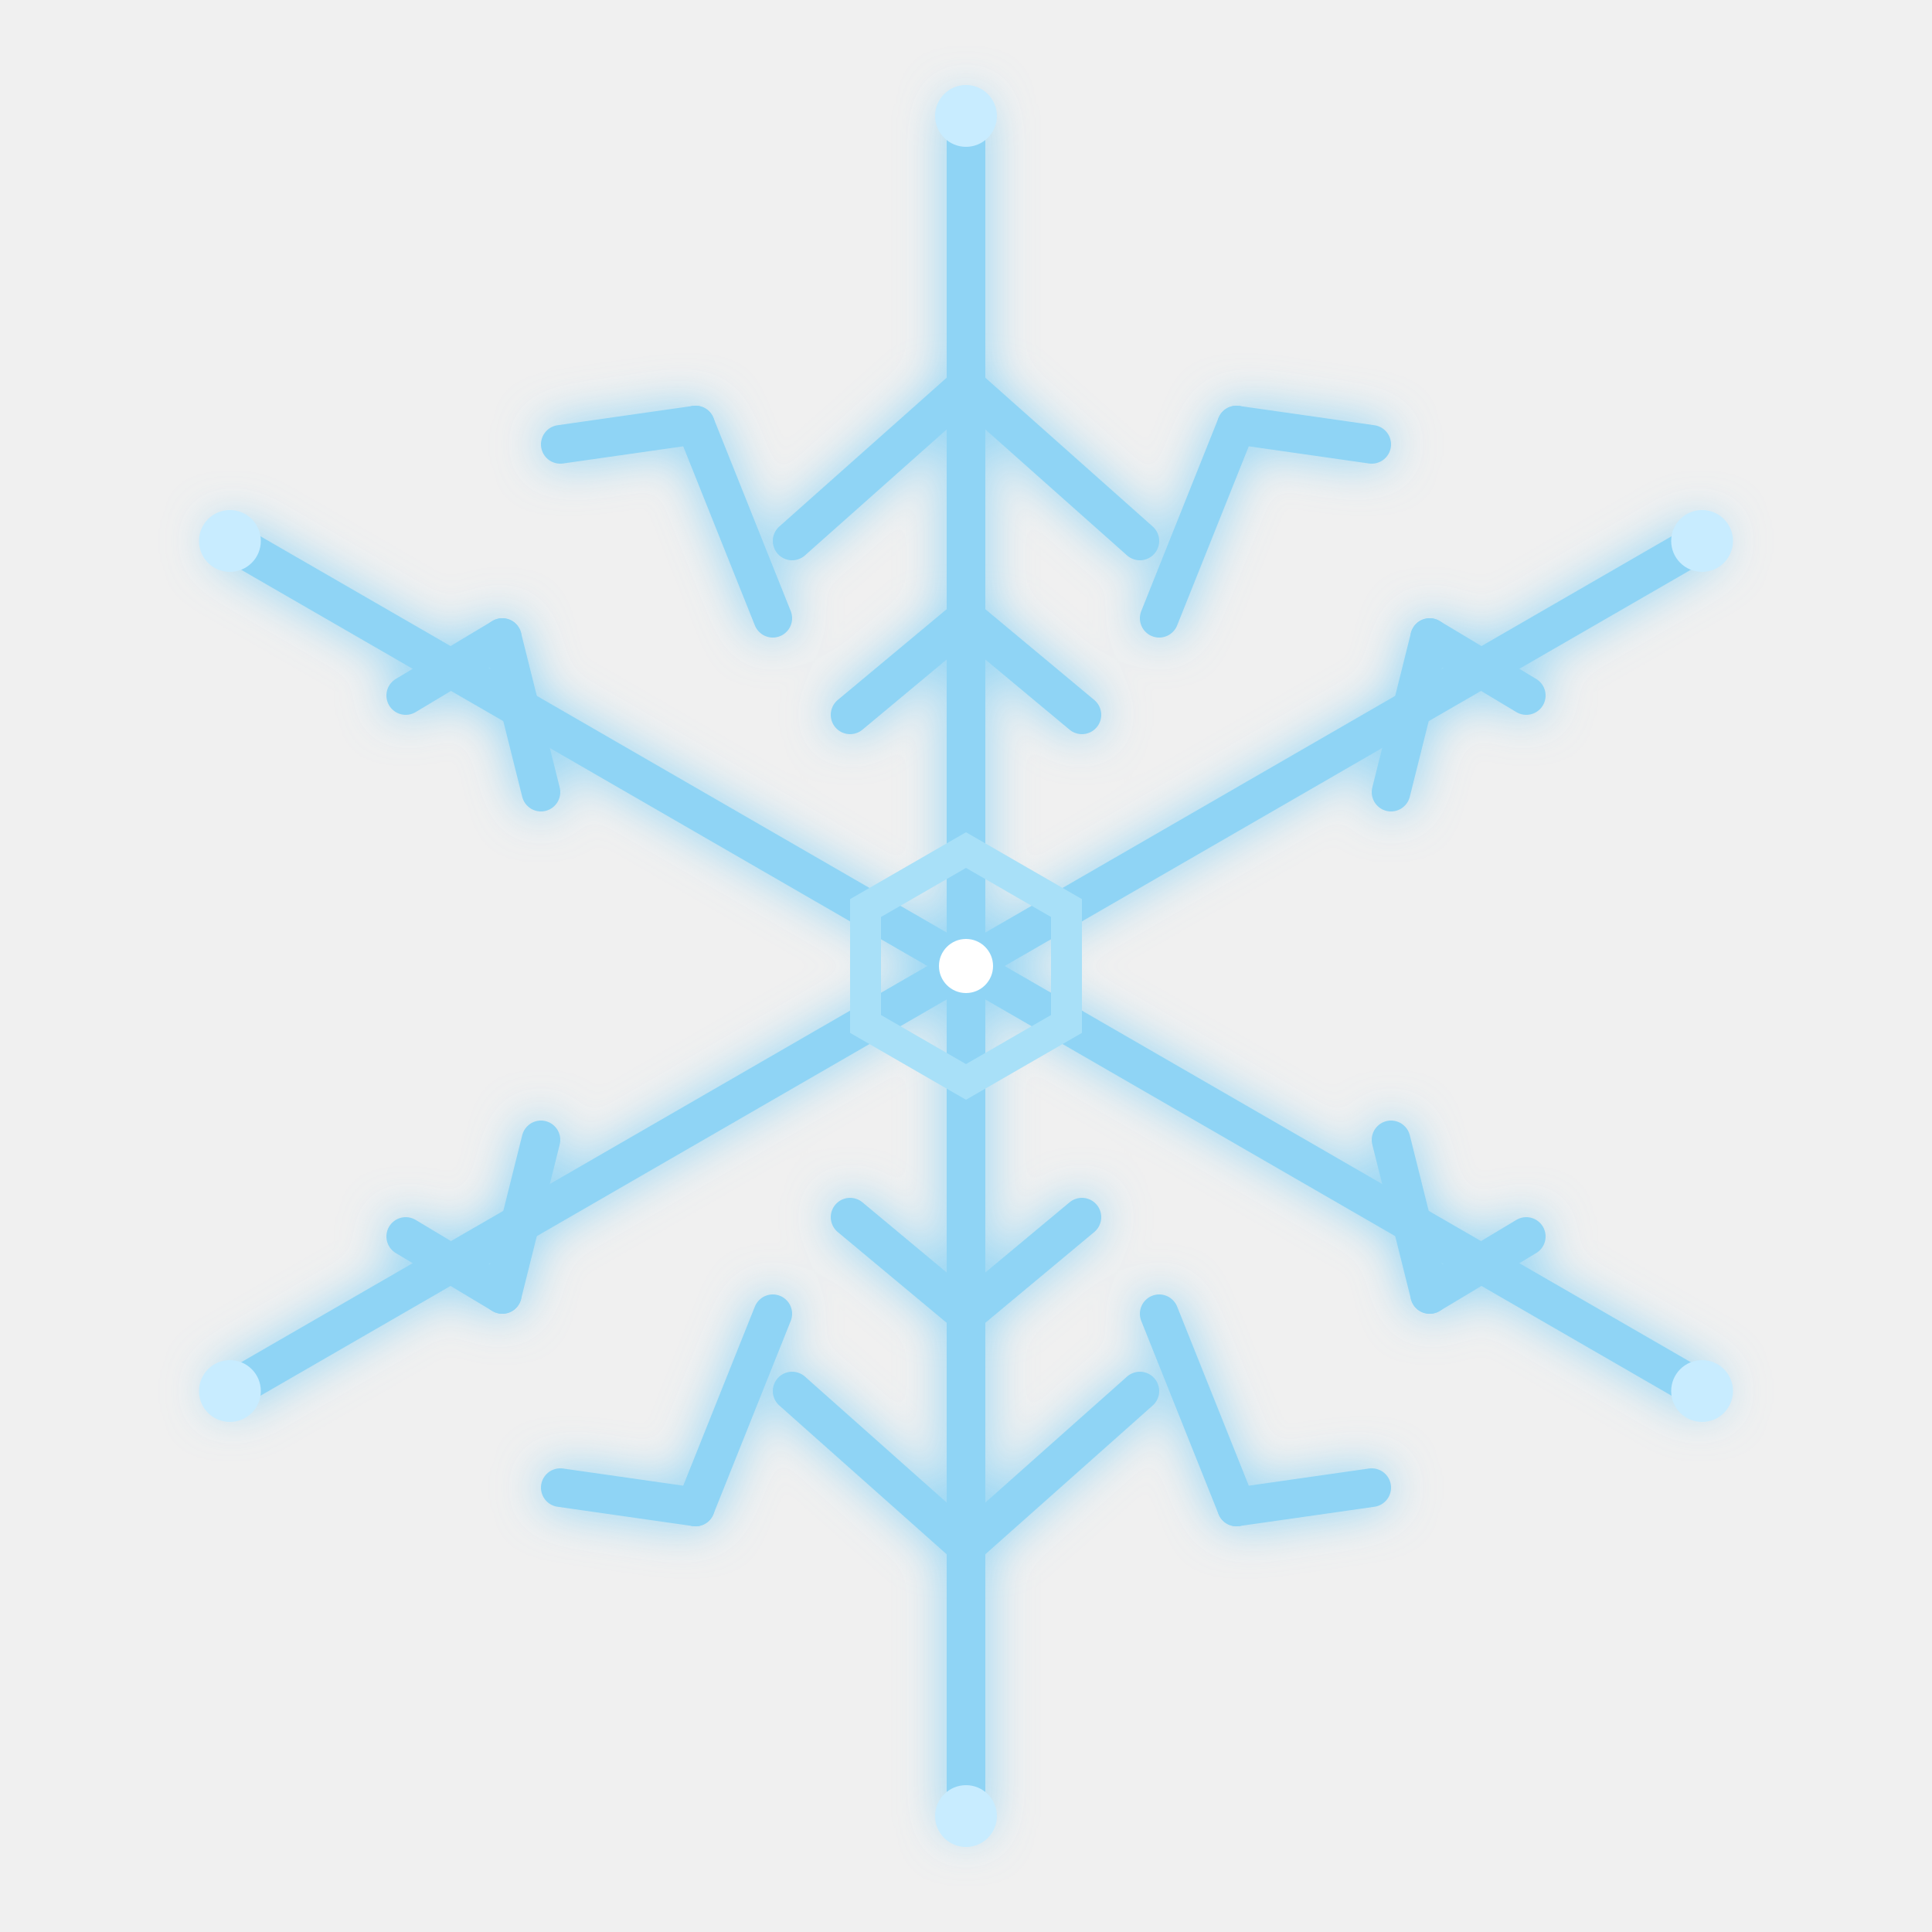
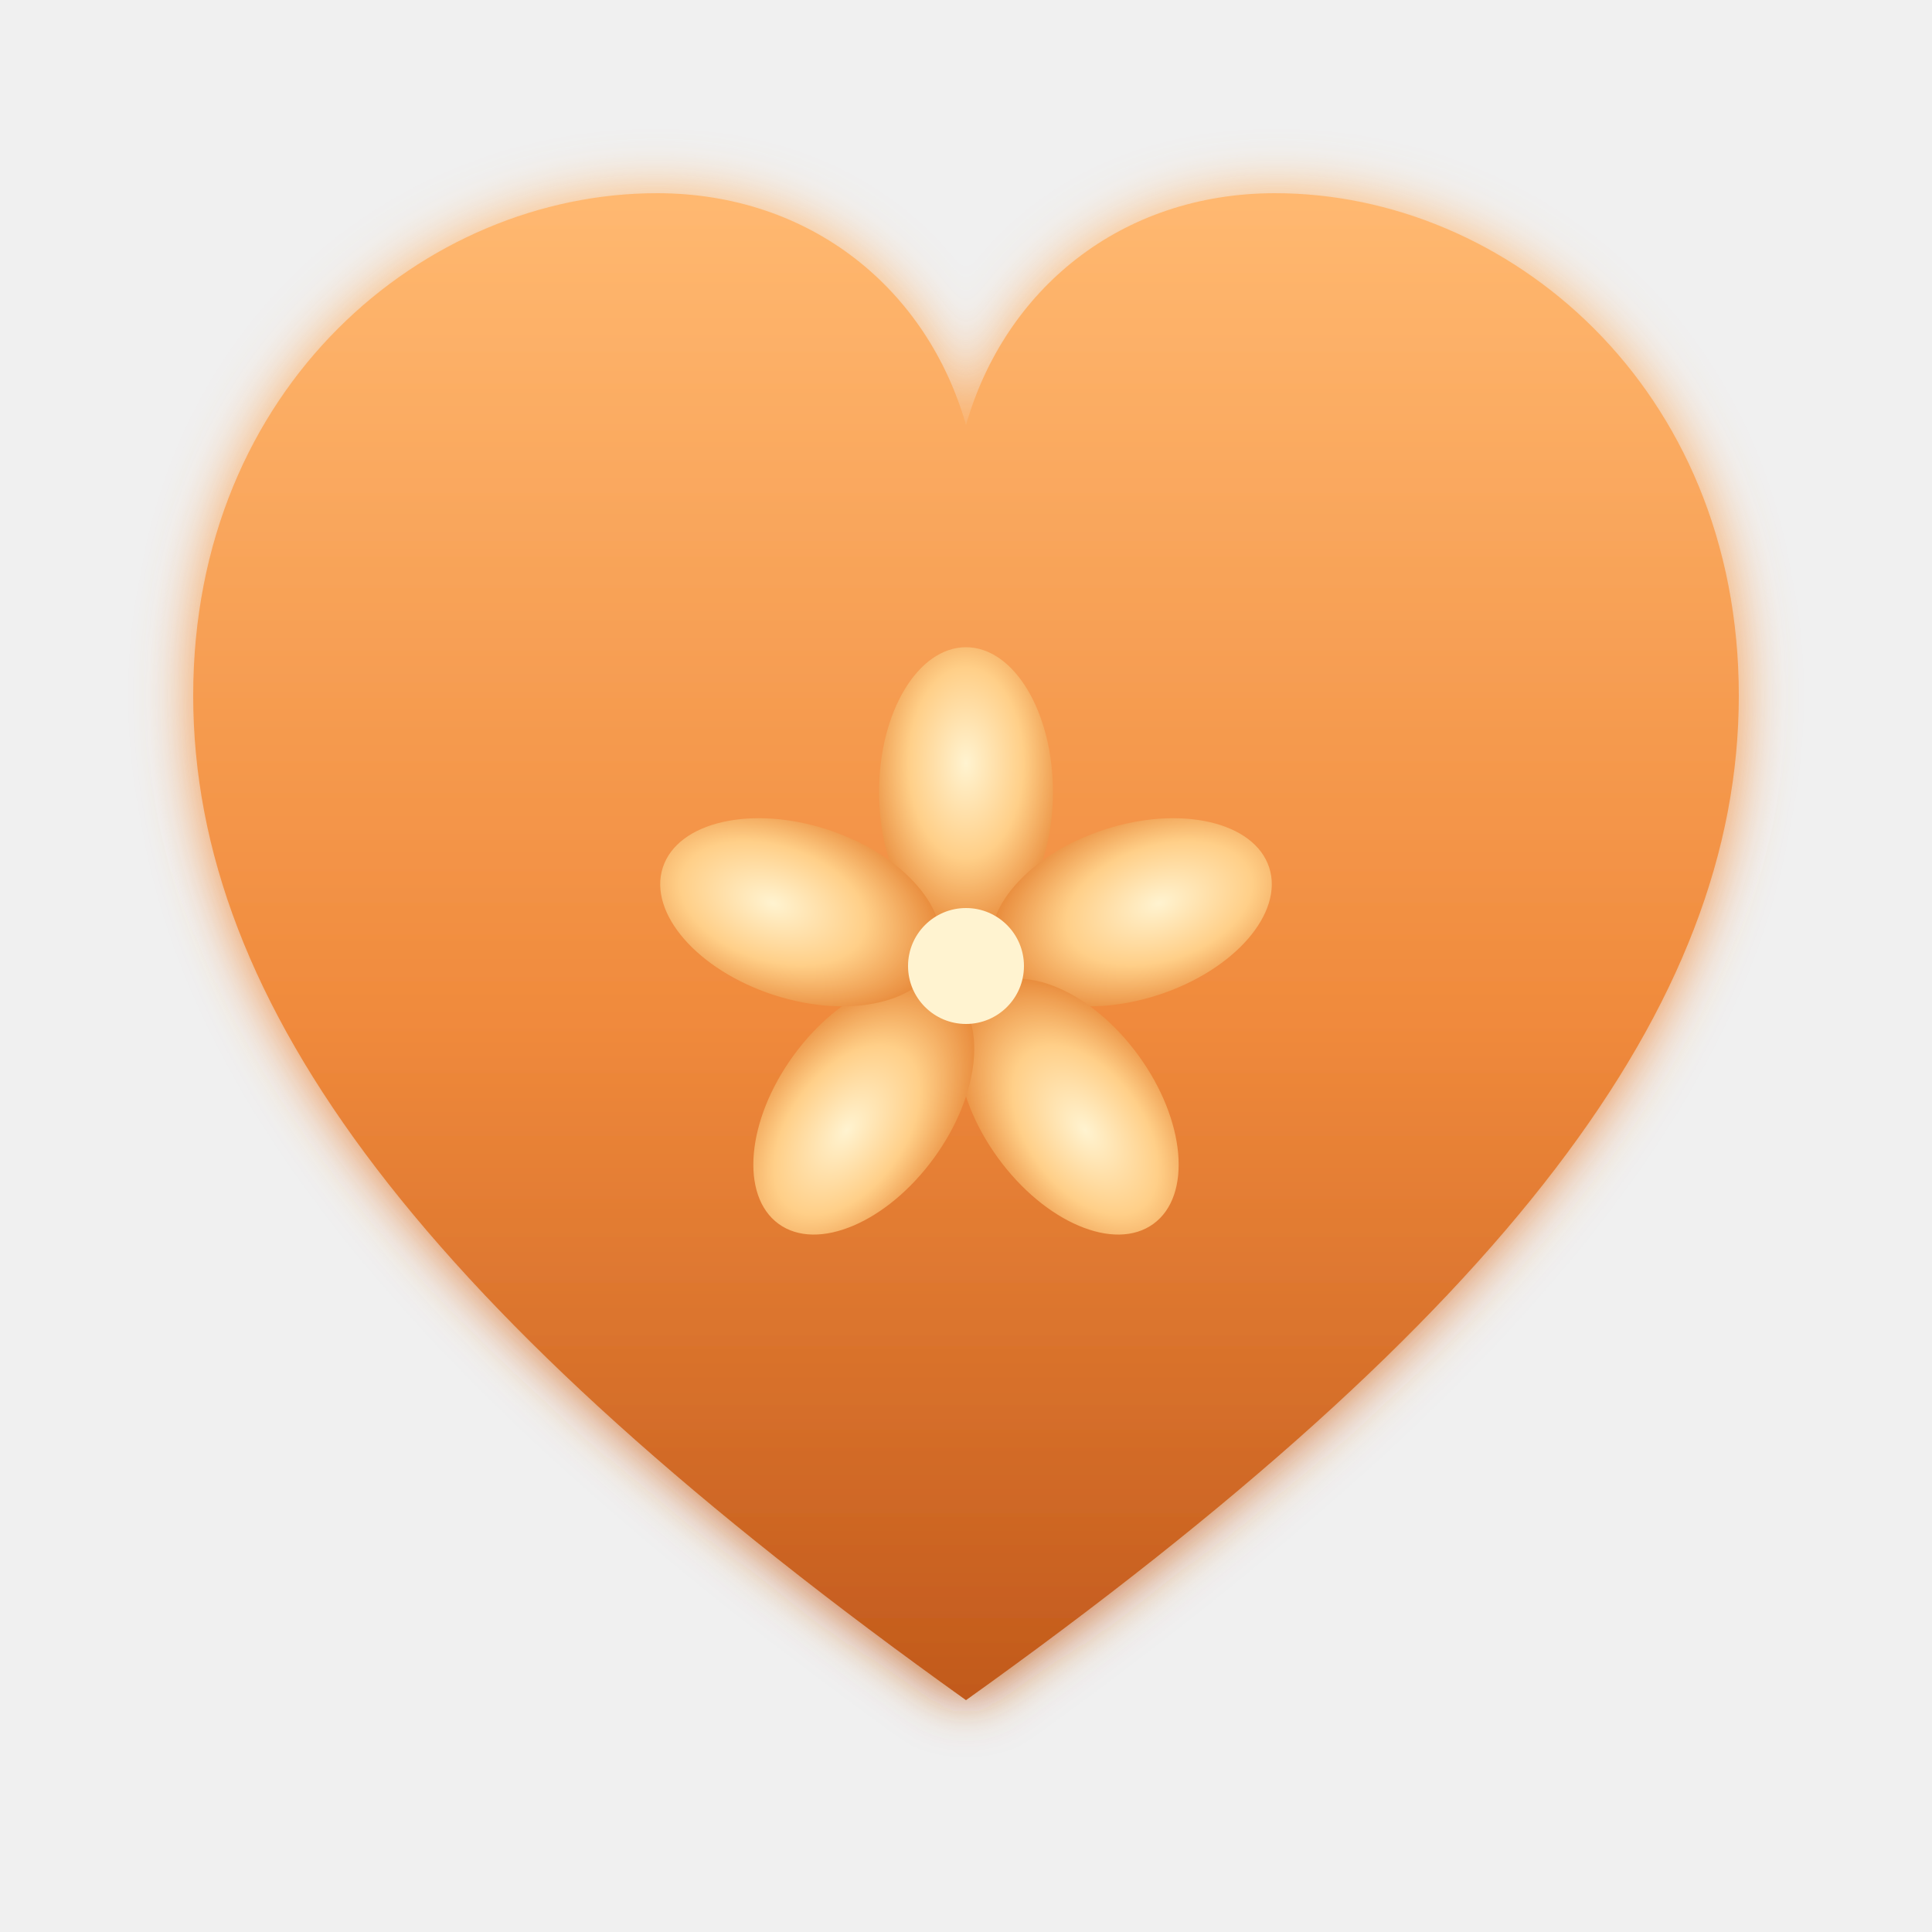
<svg xmlns="http://www.w3.org/2000/svg" viewBox="0 0 100 100">
  <defs>
-     <filter id="glow" x="-50%" y="-50%" width="200%" height="200%">
-       <feGaussianBlur stdDeviation="1.2" result="blur" />
+     <linearGradient id="warm" x1="0" y1="0" x2="0" y2="1">
+       <stop offset="0%" stop-color="#ffb870" />
+       <stop offset="55%" stop-color="#f08a3c" />
+       <stop offset="100%" stop-color="#c25a1c" />
+     </linearGradient>
+     <radialGradient id="petal" cx="50%" cy="40%" r="60%">
+       <stop offset="0%" stop-color="#fff3d0" />
+       <stop offset="55%" stop-color="#ffcf88" />
+       <stop offset="100%" stop-color="#e88a3a" />
+     </radialGradient>
+     <filter id="soft" x="-30%" y="-30%" width="160%" height="160%">
+       <feGaussianBlur stdDeviation="1.4" result="b" />
      <feMerge>
-         <feMergeNode in="blur" />
+         <feMergeNode in="b" />
        <feMergeNode in="SourceGraphic" />
      </feMerge>
    </filter>
  </defs>
-   <g stroke="#8fd4f5" stroke-width="2" stroke-linecap="round" fill="none" filter="url(#glow)">
-     <line x1="50" y1="6" x2="50" y2="94" />
-     <line x1="11.9" y1="28" x2="88.1" y2="72" />
-     <line x1="11.9" y1="72" x2="88.1" y2="28" />
-     <line x1="50" y1="20" x2="41" y2="28" />
-     <line x1="50" y1="20" x2="59" y2="28" />
-     <line x1="50" y1="32" x2="44" y2="37" />
-     <line x1="50" y1="32" x2="56" y2="37" />
-     <line x1="50" y1="80" x2="41" y2="72" />
-     <line x1="50" y1="80" x2="59" y2="72" />
-     <line x1="50" y1="68" x2="44" y2="63" />
-     <line x1="50" y1="68" x2="56" y2="63" />
-     <line x1="64" y1="22" x2="60" y2="32" />
-     <line x1="64" y1="22" x2="71" y2="23" />
-     <line x1="74" y1="33" x2="72" y2="41" />
-     <line x1="74" y1="33" x2="79" y2="36" />
-     <line x1="64" y1="78" x2="60" y2="68" />
-     <line x1="64" y1="78" x2="71" y2="77" />
-     <line x1="74" y1="67" x2="72" y2="59" />
-     <line x1="74" y1="67" x2="79" y2="64" />
-     <line x1="36" y1="22" x2="40" y2="32" />
-     <line x1="36" y1="22" x2="29" y2="23" />
-     <line x1="26" y1="33" x2="28" y2="41" />
-     <line x1="26" y1="33" x2="21" y2="36" />
-     <line x1="36" y1="78" x2="40" y2="68" />
-     <line x1="36" y1="78" x2="29" y2="77" />
-     <line x1="26" y1="67" x2="28" y2="59" />
-     <line x1="26" y1="67" x2="21" y2="64" />
+   <g filter="url(#soft)">
+     <path d="M50 88              C 22 68, 10 52, 10 36              C 10 20, 22 10, 34 10              C 42 10, 48 15, 50 22              C 52 15, 58 10, 66 10              C 78 10, 90 20, 90 36              C 90 52, 78 68, 50 88 Z" fill="url(#warm)" />
+     <g transform="translate(50 50)">
+       <ellipse cx="0" cy="-9" rx="4.5" ry="7.5" fill="url(#petal)" transform="rotate(0)" />
+       <ellipse cx="0" cy="-9" rx="4.5" ry="7.5" fill="url(#petal)" transform="rotate(72)" />
+       <ellipse cx="0" cy="-9" rx="4.5" ry="7.5" fill="url(#petal)" transform="rotate(144)" />
+       <ellipse cx="0" cy="-9" rx="4.5" ry="7.5" fill="url(#petal)" transform="rotate(216)" />
+       <ellipse cx="0" cy="-9" rx="4.5" ry="7.5" fill="url(#petal)" transform="rotate(288)" />
+       <circle cx="0" cy="0" r="3" fill="#fff3d0" />
+     </g>
  </g>
-   <g stroke="#a8e0f8" stroke-width="1.6" fill="none">
-     <polygon points="50,44 55.2,47 55.2,53 50,56 44.8,53 44.8,47" />
-   </g>
-   <g fill="#c8ecff">
-     <circle cx="50" cy="6" r="1.6" />
-     <circle cx="50" cy="94" r="1.6" />
-     <circle cx="11.9" cy="28" r="1.6" />
-     <circle cx="88.1" cy="72" r="1.6" />
-     <circle cx="11.9" cy="72" r="1.6" />
-     <circle cx="88.1" cy="28" r="1.6" />
-   </g>
-   <circle cx="50" cy="50" r="1.4" fill="#ffffff" />
</svg>
